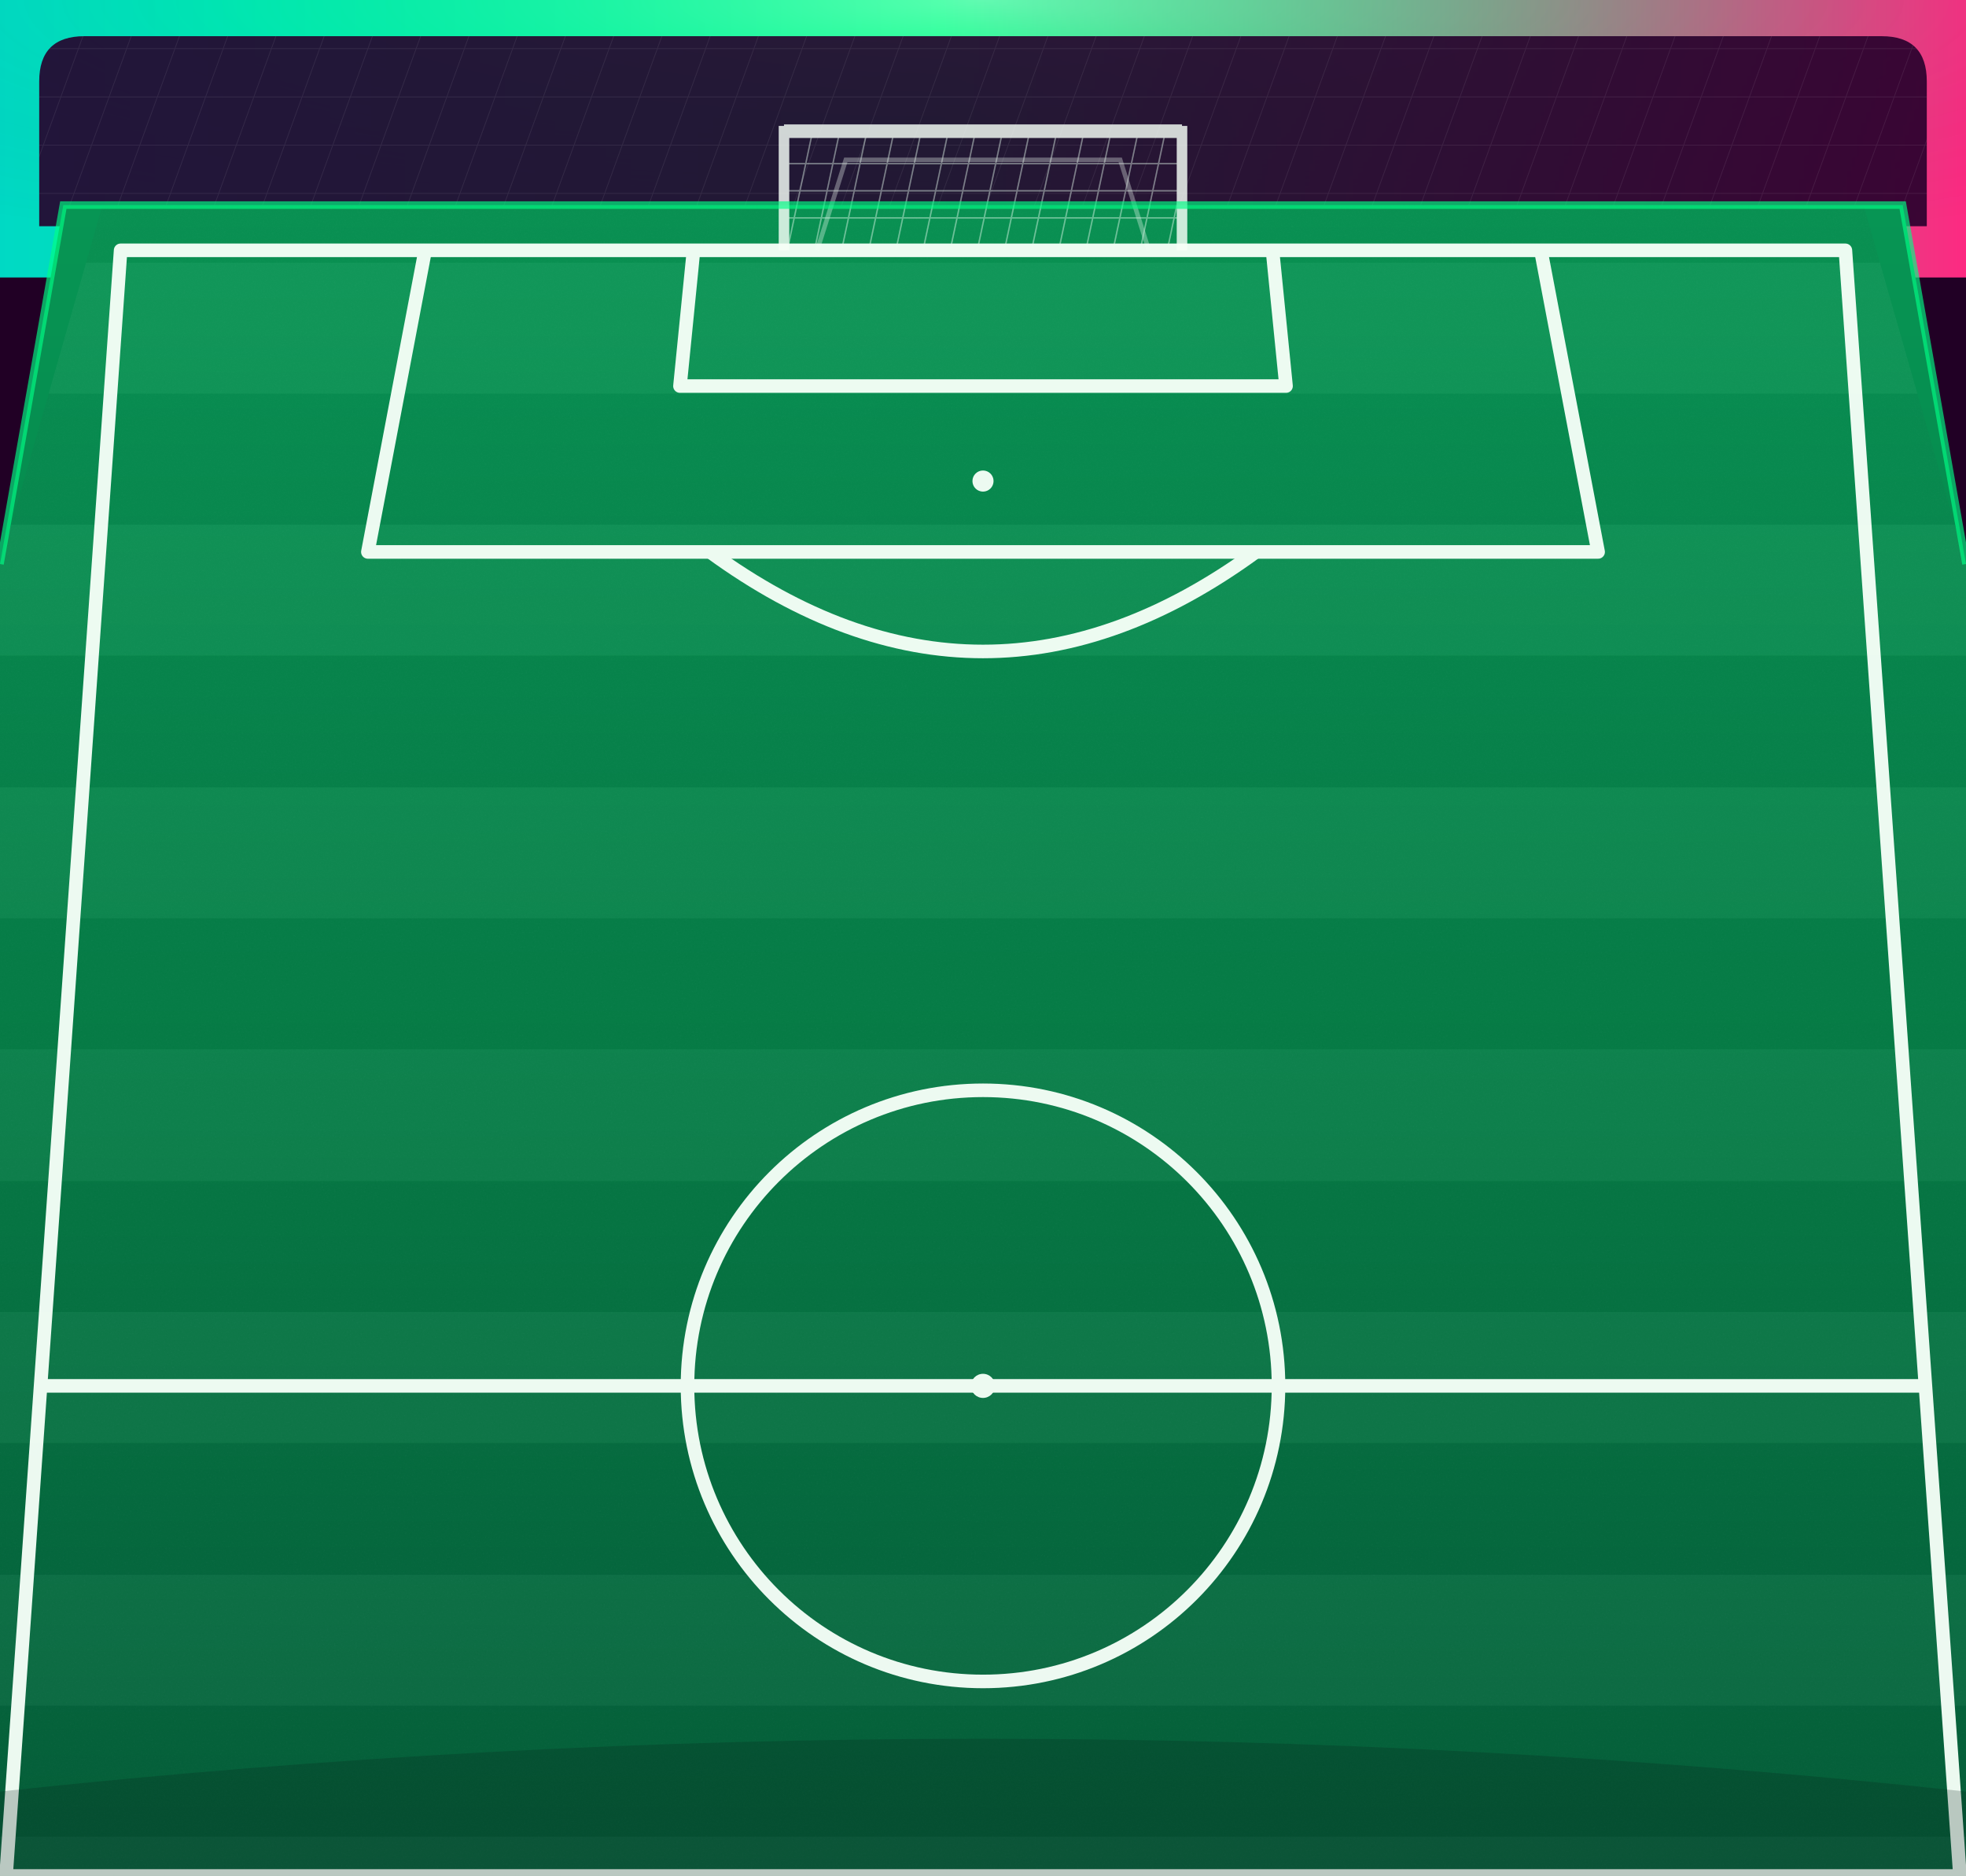
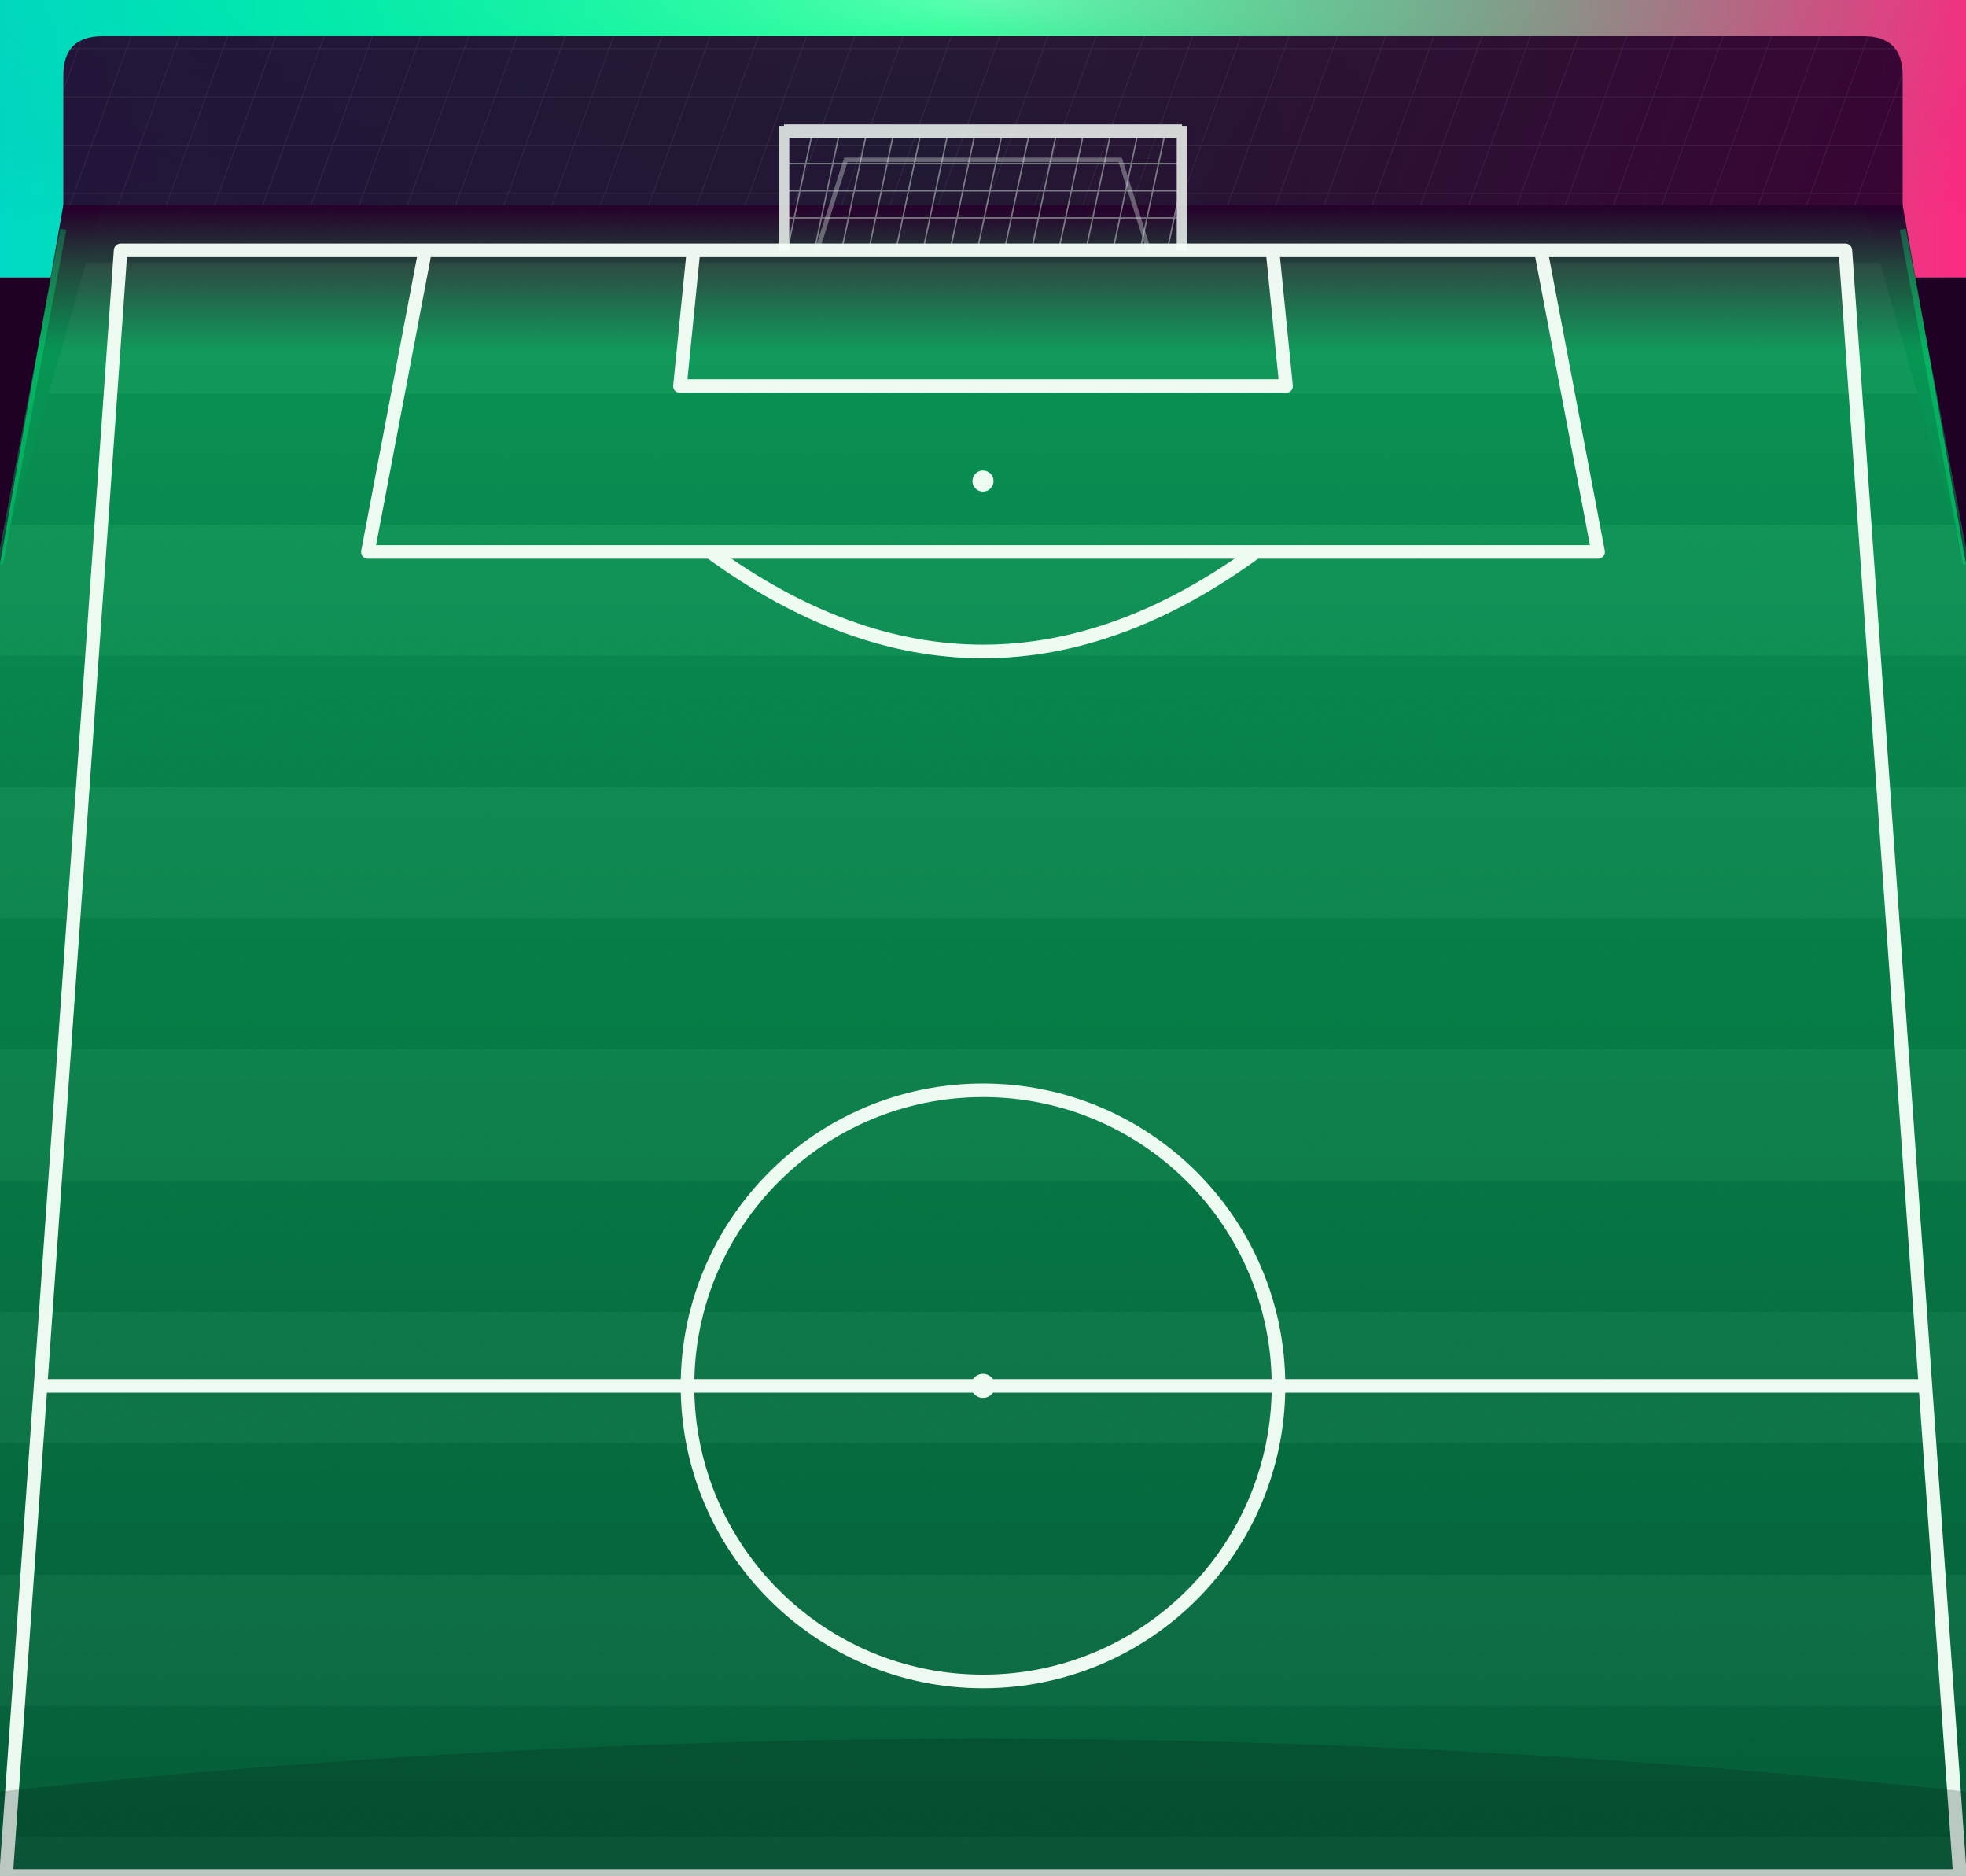
<svg xmlns="http://www.w3.org/2000/svg" viewBox="0 0 1304 1244" role="img" aria-labelledby="pitch-title" preserveAspectRatio="xMidYMid slice">
  <defs>
    <linearGradient id="sky" x1="0" y1="0" x2="1" y2="0">
      <stop offset="0" stop-color="#00d9c5" />
      <stop offset="0.48" stop-color="#00ff85" />
      <stop offset="1" stop-color="#ff2882" />
    </linearGradient>
    <linearGradient id="field" x1="0" y1="0" x2="0" y2="1">
-       <stop offset="0" stop-color="#079554" />
+       <stop offset="0" stop-color="#26002b" />
+       <stop offset="0.035" stop-color="#23463c" />
+       <stop offset="0.085" stop-color="#079554" />
      <stop offset="0.5" stop-color="#047e46" />
      <stop offset="1" stop-color="#035e39" />
    </linearGradient>
    <radialGradient id="halo" cx="50%" cy="0%" r="78%">
      <stop offset="0" stop-color="#fff" stop-opacity="0.36" />
      <stop offset="0.5" stop-color="#00ff85" stop-opacity="0.08" />
      <stop offset="1" stop-color="#38003c" stop-opacity="0" />
    </radialGradient>
    <pattern id="field-stripes" width="1304" height="174" patternUnits="userSpaceOnUse">
      <rect width="1304" height="87" fill="#fff" opacity="0.035" />
      <rect y="87" width="1304" height="87" fill="#001c13" opacity="0.045" />
    </pattern>
    <pattern id="fascia-grid" width="32" height="32" patternUnits="userSpaceOnUse" patternTransform="skewX(-20)">
      <path d="M0 0 H32 V32" fill="none" stroke="#fff" stroke-opacity="0.08" stroke-width="1" />
    </pattern>
    <pattern id="goal-net" width="18" height="18" patternUnits="userSpaceOnUse" patternTransform="skewX(-12)">
      <path d="M0 0 H18 V18" fill="none" stroke="#eafff3" stroke-opacity="0.5" stroke-width="2" />
    </pattern>
    <filter id="grain" x="-10%" y="-10%" width="120%" height="120%">
      <feTurbulence type="fractalNoise" baseFrequency="0.85" numOctaves="2" seed="11" />
      <feColorMatrix type="saturate" values="0" />
      <feComponentTransfer>
        <feFuncA type="table" tableValues="0 0.05" />
      </feComponentTransfer>
    </filter>
    <clipPath id="field-clip">
      <path d="M68 136 H1236 L1304 374 V1244 H0 V374 Z" />
    </clipPath>
  </defs>
  <rect width="1304" height="1244" fill="#210025" />
  <rect width="1304" height="184" fill="url(#sky)" />
  <rect width="1304" height="240" fill="url(#halo)" />
-   <path d="M56 24 H1248 Q1278 24 1278 54 V150 H26 V54 Q26 24 56 24 Z" fill="#26002b" opacity="0.9" />
-   <path d="M56 24 H1248 Q1278 24 1278 54 V150 H26 V54 Q26 24 56 24 Z" fill="url(#fascia-grid)" />
+   <path d="M68 24 H1236 Q1262 24 1262 50 V150 H42 V50 Q42 24 68 24 Z" fill="#26002b" opacity="0.9" />
+   <path d="M68 24 H1236 Q1262 24 1262 50 V150 H42 V50 Q42 24 68 24 Z" fill="url(#fascia-grid)" />
  <path d="M42 136 H1262 L1304 374 V1244 H0 V374 Z" fill="url(#field)" />
  <g clip-path="url(#field-clip)">
    <rect y="136" width="1304" height="1108" fill="url(#field-stripes)" />
    <rect width="1304" height="1244" filter="url(#grain)" opacity="0.58" />
  </g>
  <g fill="none" stroke="#f6fff8" stroke-width="9" stroke-linejoin="round" opacity="0.96">
    <path d="M80 166 H1224 L1300 1244 H4 Z" />
    <path d="M282 166 L244 366 H1060 L1022 166" />
    <path d="M460 166 L451 256 H853 L844 166" />
    <path d="M471 366 Q652 498 833 366" />
    <path d="M28 919 H1276" />
    <circle cx="652" cy="919" r="196" />
    <circle cx="652" cy="919" r="8" fill="#f6fff8" stroke="none" />
    <circle cx="652" cy="319" r="7" fill="#f6fff8" stroke="none" />
  </g>
  <g opacity="0.82">
    <path d="M520 166 V87 H784 V166" fill="url(#goal-net)" stroke="#f6fff8" stroke-width="7" />
    <path d="M520 87 H784" stroke="#f6fff8" stroke-width="9" />
    <path d="M542 166 L561 106 H743 L762 166" fill="none" stroke="#f6fff8" stroke-opacity="0.4" stroke-width="3" />
  </g>
-   <path d="M0 374 L42 136 H1262 L1304 374" fill="none" stroke="#00ff85" stroke-width="5" opacity="0.65" />
+   <path d="M0 374 L42 152 M1262 152 L1304 374" fill="none" stroke="#00ff85" stroke-width="4" opacity="0.28" />
  <path d="M0 1188 Q652 1118 1304 1188 V1244 H0 Z" fill="#061d16" opacity="0.22" />
</svg>
